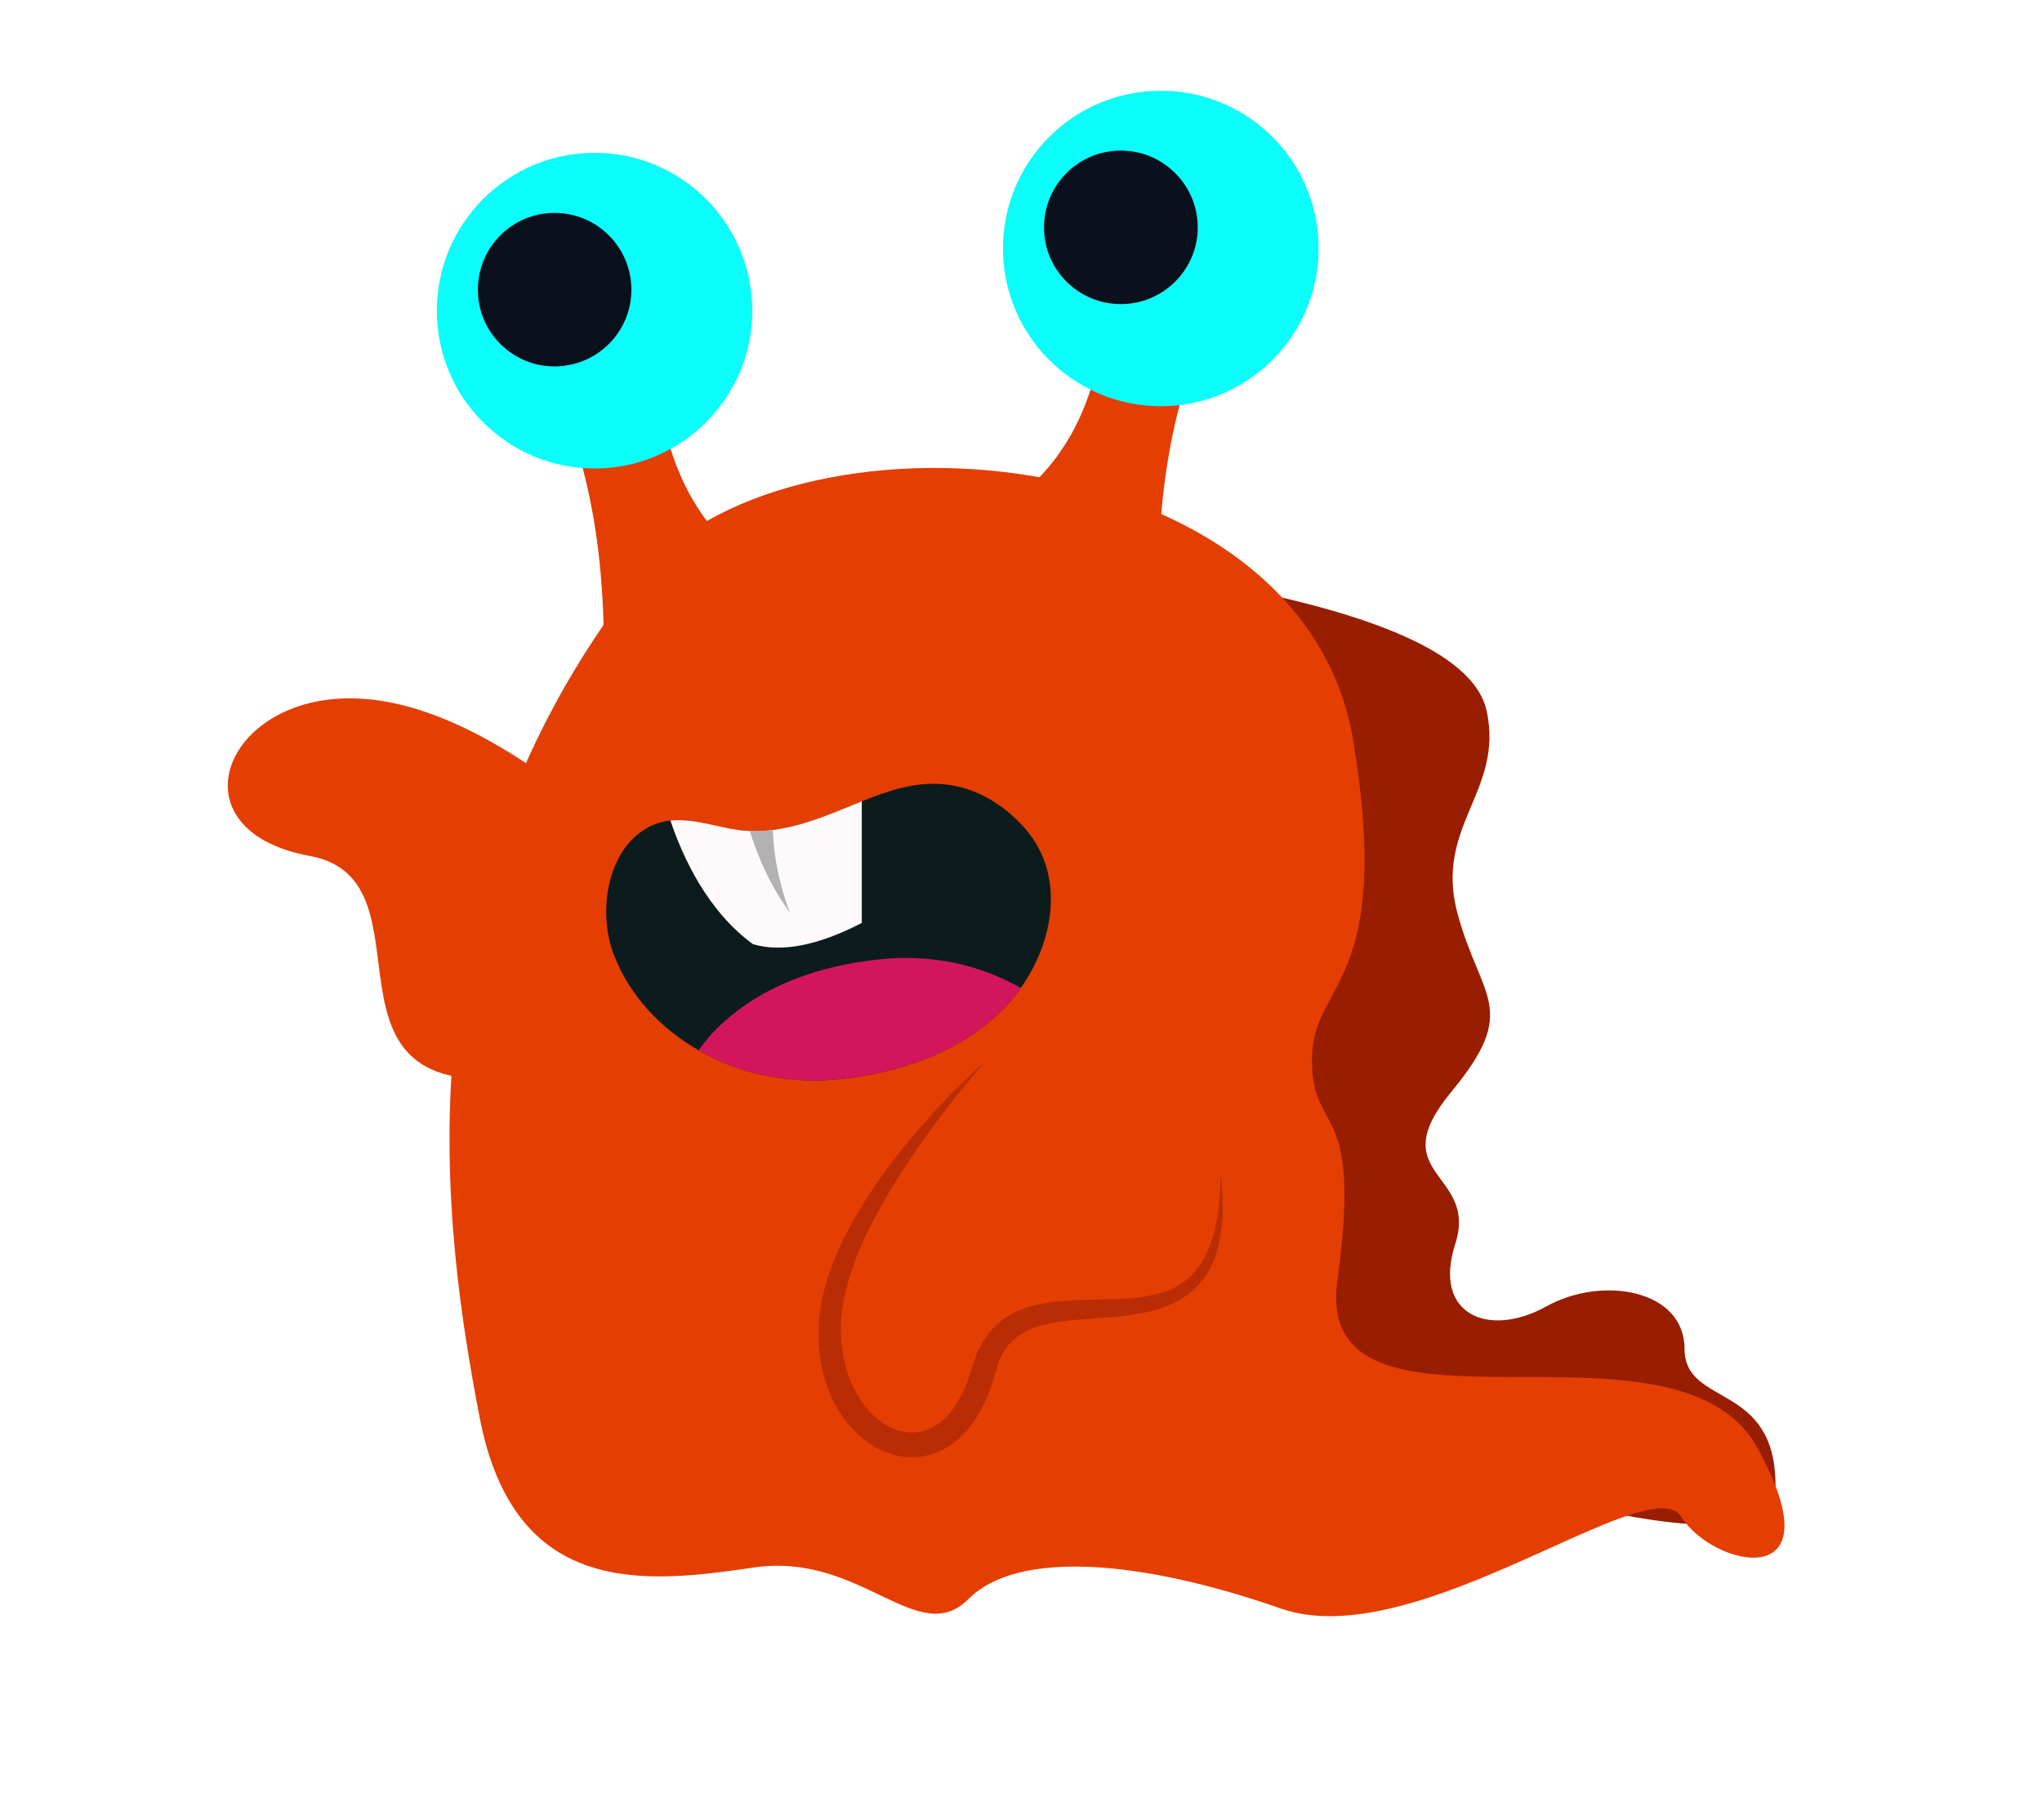
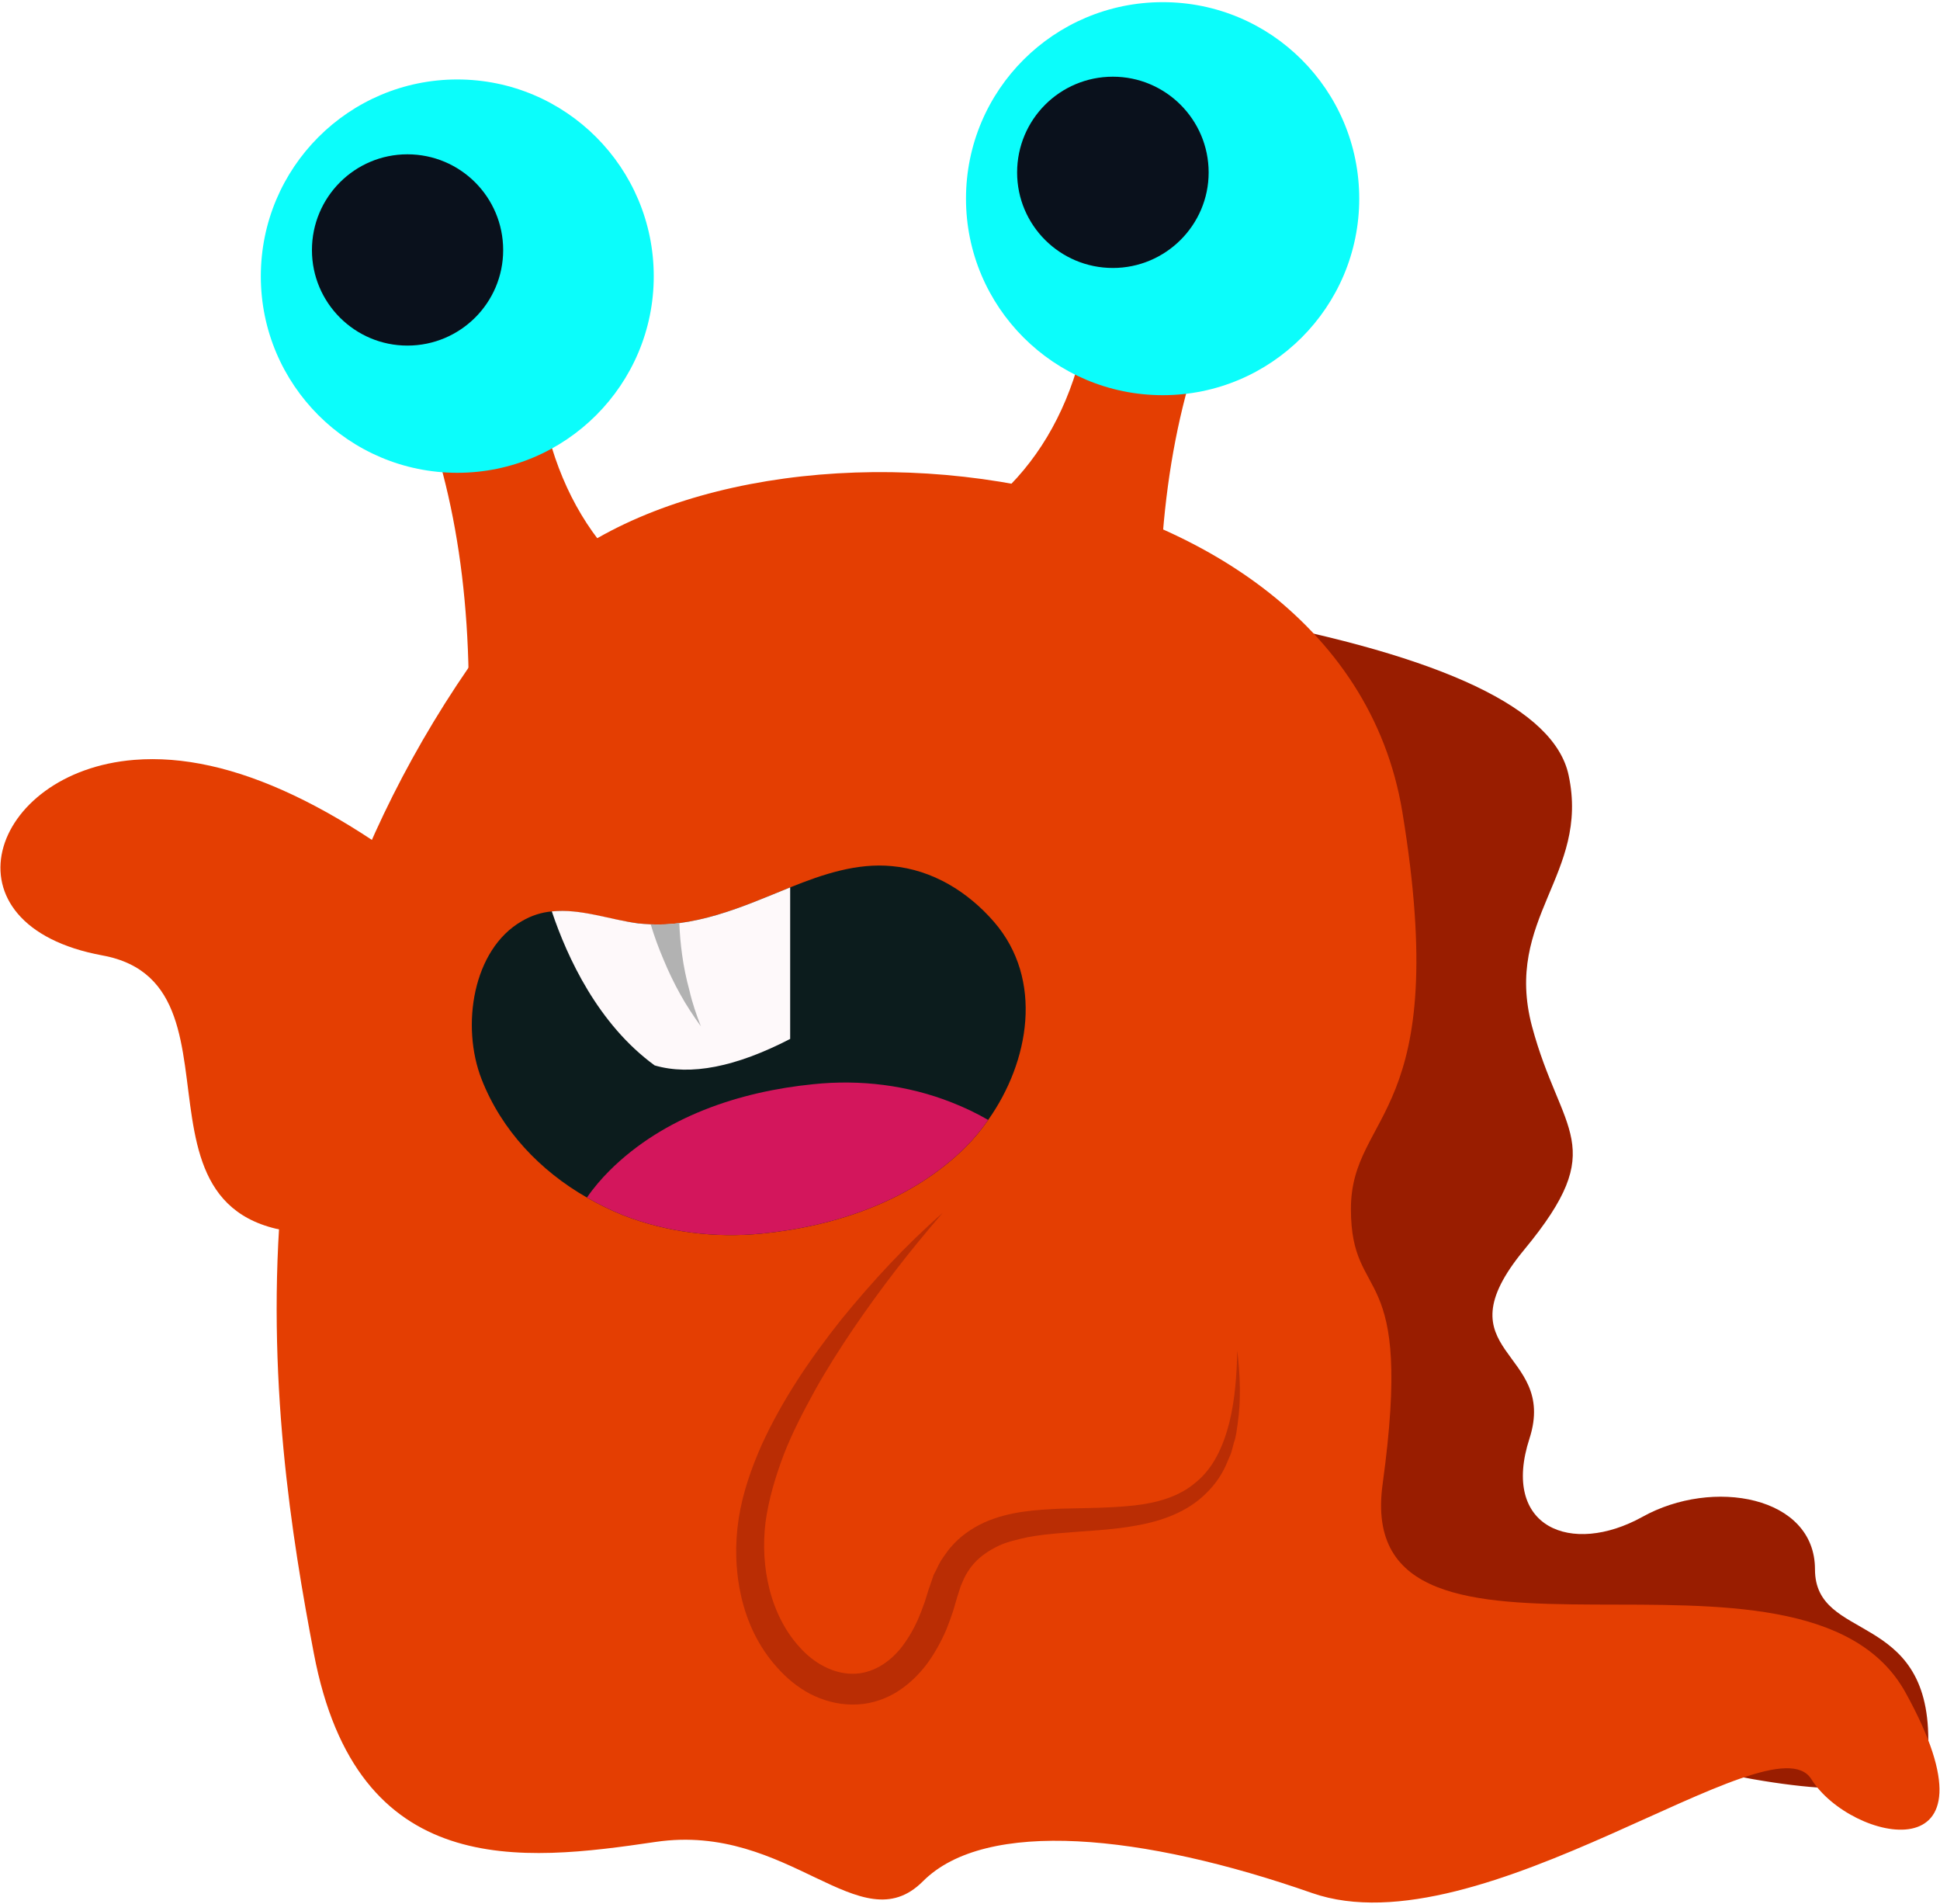
- <svg xmlns="http://www.w3.org/2000/svg" version="1.2" viewBox="0 0 826 736" width="826" height="736">
+ <svg xmlns="http://www.w3.org/2000/svg" version="1.2" viewBox="0 0 630 618" width="630" height="618">
  <style>
		.s0 { fill: #991d00 } 
		.s1 { fill: #e43e02 } 
		.s2 { fill: #ba2d04 } 
		.s3 { fill: #0c1c1d } 
		.s4 { fill: #d3165c } 
		.s5 { fill: #fef9fa } 
		.s6 { fill: #b2b2b2 } 
		.s7 { fill: #0bfdfb } 
		.s8 { fill: #0a111c } 
	</style>
  <g id="Object">
    <g id="&lt;Group&gt;">
      <g id="&lt;Group&gt;">
-         <path id="&lt;Path&gt;" class="s0" d="m494 236.6q100.6 18.8 107.4 51.1c6.9 32.3-21.2 46.4-11.9 81.5c9.4 35.1 25.6 38.5-2.5 72.5c-28.1 34 11 32.3 1.7 61.3c-9.4 28.9 13.6 38.2 36.6 25.5c22.9-12.8 56.1-6.8 56.1 17c0 23.8 36.9 13.1 36.8 55.5q-0.2 42.4-201-30q-40.8 0-40.8-5.9q0-6-6.8-119.2z" />
-         <path id="&lt;Path&gt;" class="s1" d="m257.4 234.7c59-75.5 269.6-58.9 290 64.9c16.4 99.6-16.7 97-16.7 128.9c0 31.9 20.5 15.3 10.3 89.3c-10.2 74.1 136.6 7.7 169.8 67.7c33.2 60-17.9 48.5-30.6 28.1c-12.8-20.5-107.3 56.1-162.1 37c-54.9-19.2-106-24.3-126.4-3.8c-20.4 20.4-43.4-19.2-86.8-12.8c-43.4 6.4-97 12.8-111-61.3c-14.1-74-34.8-212.1 63.5-338z" />
-         <path id="&lt;Path&gt;" class="s1" d="m484.5 141.3q-20 51.1-14.9 123.4l-90.2-46.8q57-18.7 66.3-80z" />
-         <path id="&lt;Path&gt;" class="s1" d="m267.1 163.1q9.3 61.3 66.3 80l-90.2 46.8q5.1-72.3-14.9-123.4z" />
-         <path id="&lt;Path&gt;" class="s2" d="m398.1 429.8c-10.4 12-20.1 24.5-29 37.6c-4.4 6.5-8.6 13.1-12.4 19.9c-3.8 6.9-7.4 13.8-10.2 21c-2.7 7.2-4.9 14.5-5.9 21.9c-0.9 7.3-0.5 14.8 1.3 21.8c1.8 7.1 5.1 13.7 9.8 18.8c4.6 5.2 10.9 8.6 17.1 8.6c6.1 0.1 12-3.4 16.2-8.9c2.1-2.8 3.9-5.9 5.3-9.2q1.1-2.6 2-5.2c0.6-1.8 1-3.4 1.8-5.6l1.1-3.2c0.5-1 1-2 1.5-3l0.8-1.5l1-1.5c0.7-0.9 1.3-1.9 2.1-2.8c3-3.6 6.9-6.3 11-8.2c8.3-3.7 16.9-4.1 24.9-4.5c8-0.2 15.9-0.2 23.5-1c7.5-0.8 14.9-2.8 20.4-7.6c5.7-4.6 8.9-11.8 10.8-19.3c1.9-7.6 2.4-15.5 2.6-23.4c0.9 7.8 1.3 15.9 0.1 23.9c-0.3 2-0.5 4.1-1.2 6l-0.8 3c-0.3 1-0.8 1.9-1.2 2.9c-1.5 3.9-3.9 7.5-7 10.5c-6.2 6.2-14.7 9.1-22.8 10.5c-8.1 1.5-16.2 1.7-24 2.4c-3.8 0.3-7.7 0.7-11.3 1.4c-3.6 0.8-7.2 1.6-10.2 3.2c-3.1 1.6-5.7 3.5-7.8 6.1c-0.5 0.6-0.9 1.3-1.4 2l-0.6 1l-0.6 1.2l-1 2.3l-0.8 2.5c-0.5 1.4-1.1 3.8-1.7 5.7q-1 3-2.2 6c-1.7 3.9-3.8 7.8-6.5 11.4c-2.7 3.5-6.1 6.8-10.2 9.2c-4.1 2.4-9 3.8-13.9 3.7c-4.9 0-9.6-1.4-13.7-3.5c-4.1-2.2-7.6-5.1-10.6-8.5c-6-6.6-9.8-14.7-11.7-23.1c-1.9-8.4-2.1-17-0.8-25.4c1.3-8.3 4.1-16.2 7.4-23.7c6.8-14.9 15.9-28.2 25.9-40.8c10.1-12.4 20.9-24.1 32.9-34.6z" />
-         <path id="&lt;Path&gt;" class="s1" d="m211.9 435.3c-91.2 12.5-33.3-79.3-86.6-89.1c-53.3-9.8-36.8-59.7 10.3-63.5q47-3.8 113.1 53.6" />
-         <path id="&lt;Path&gt;" class="s3" d="m412.9 399.6c-2.2 3.2-4.7 6.2-7.4 8.9c-17.5 17.3-42 25.6-66.1 28c-15.2 1.5-30.7-0.4-44.9-5.9q-6.2-2.5-11.9-5.8c-15.2-8.7-27.7-21.8-34.2-38.4c-6.8-17.4-2.8-42.2 13-51.3c3.2-1.9 6.5-2.9 9.8-3.2c9.3-0.9 18.9 2.8 28.1 3.9q2 0.3 4 0.3q4.7 0.2 9.3-0.4c8.4-1.1 16.5-3.8 24.4-6.9c3.8-1.5 7.7-3.1 11.6-4.7c10.7-4.3 21.7-8 33.1-6.9c13.1 1.2 24.6 8.3 33.1 18.1c16.2 18.7 11.5 45.4-1.9 64.3z" />
-         <path id="&lt;Path&gt;" class="s4" d="m412.9 399.6c-2.2 3.2-4.7 6.2-7.4 8.9c-17.5 17.3-42 25.6-66.1 28c-15.2 1.5-30.7-0.4-44.9-5.9q-6.2-2.5-11.9-5.8c2.2-3.2 4.7-6.1 7.4-8.8c17.5-17.4 42-25.6 66.1-28c15.2-1.6 30.7 0.3 44.9 5.9c4.1 1.6 8.1 3.5 11.9 5.7z" />
-         <path id="&lt;Path&gt;" class="s5" d="m348.6 324.1v49.2q-26.5 13.7-44 8.6c-18.4-13.4-28.4-35.1-33.4-50c9.3-1 18.9 2.7 28.1 3.9q2 0.2 4 0.3q4.7 0.2 9.3-0.4c8.4-1.1 16.5-3.8 24.4-6.9c3.8-1.5 7.7-3.1 11.6-4.7z" />
-         <path id="&lt;Path&gt;" class="s6" d="m319.6 369.2c-2.4-3.3-4.7-6.8-6.7-10.4q-3-5.4-5.4-11.2q-2.4-5.6-4.2-11.5q4.7 0.2 9.3-0.4q0.2 5.1 0.9 10.2q0.8 5.9 2.4 11.7c0.9 4 2.2 7.7 3.7 11.6z" />
-         <path id="&lt;Path&gt;" class="s7" d="m533.4 100.5c0 35.2-28.6 63.8-63.8 63.8c-35.3 0-63.9-28.6-63.9-63.8c0-35.3 28.6-63.8 63.9-63.8c35.2 0 63.8 28.5 63.8 63.8z" />
-         <path id="&lt;Path&gt;" class="s8" d="m484.5 92c0 17.1-14 31-31.1 31c-17.2 0-31.1-13.9-31.1-31c0-17.2 13.9-31.1 31.1-31.1c17.1 0 31.1 13.9 31.1 31.1z" />
-         <path id="&lt;Path&gt;" class="s7" d="m304.3 125.7c0 35.2-28.6 63.8-63.8 63.8c-35.2 0-63.8-28.6-63.8-63.8c0-35.3 28.6-63.9 63.8-63.9c35.2 0 63.8 28.6 63.8 63.9z" />
-         <path id="&lt;Path&gt;" class="s8" d="m255.4 117.2c0 17.1-13.9 31-31.1 31c-17.1 0-31-13.9-31-31c0-17.2 13.9-31.1 31-31.1c17.2 0 31.1 13.9 31.1 31.1z" />
+         <path id="&lt;Path&gt;" class="s0" d="m402 200.6q100.6 18.8 107.4 51.1c6.9 32.3-21.2 46.4-11.9 81.5c9.4 35.1 25.6 38.5-2.5 72.5c-28.1 34 11 32.3 1.7 61.3c-9.4 28.9 13.6 38.2 36.6 25.5c22.9-12.8 56.1-6.8 56.1 17c0 23.8 36.9 13.1 36.8 55.5q-0.2 42.4-201-30q-40.8 0-40.8-5.9q0-6-6.8-119.2z" />
+         <path id="&lt;Path&gt;" class="s1" d="m165.4 198.7c59-75.5 269.6-58.9 290 64.9c16.4 99.6-16.7 97-16.7 128.9c0 31.9 20.5 15.3 10.3 89.3c-10.2 74.1 136.6 7.7 169.8 67.7c33.2 60-17.9 48.5-30.6 28.1c-12.8-20.5-107.3 56.1-162.1 37c-54.9-19.2-106-24.3-126.4-3.8c-20.4 20.4-43.4-19.2-86.8-12.8c-43.4 6.4-97 12.8-111-61.3c-14.1-74-34.8-212.1 63.5-338z" />
+         <path id="&lt;Path&gt;" class="s1" d="m392.5 105.3q-20 51.1-14.9 123.4l-90.2-46.8q57-18.7 66.3-80z" />
+         <path id="&lt;Path&gt;" class="s1" d="m175.1 127.1q9.3 61.3 66.3 80l-90.2 46.8q5.1-72.3-14.9-123.4z" />
+         <path id="&lt;Path&gt;" class="s2" d="m306.1 393.8c-10.4 12-20.1 24.5-29 37.6c-4.4 6.5-8.6 13.1-12.4 19.9c-3.8 6.9-7.4 13.8-10.2 21c-2.7 7.2-4.9 14.5-5.9 21.9c-0.9 7.3-0.5 14.8 1.3 21.8c1.8 7.1 5.1 13.7 9.8 18.8c4.6 5.2 10.9 8.6 17.1 8.6c6.1 0.1 12-3.4 16.2-8.9c2.1-2.8 3.9-5.9 5.3-9.2q1.1-2.6 2-5.2c0.6-1.8 1-3.4 1.8-5.6l1.1-3.2q0.8-1.5 1.5-3l0.8-1.5l1-1.5c0.7-0.9 1.3-1.9 2.1-2.8c3-3.6 6.9-6.3 11-8.2c8.3-3.7 16.9-4.1 24.9-4.5c8-0.2 15.9-0.2 23.5-1c7.5-0.8 14.9-2.8 20.4-7.6c5.7-4.6 8.9-11.8 10.8-19.3c1.9-7.6 2.4-15.5 2.6-23.4c0.9 7.8 1.3 15.9 0.1 23.9c-0.3 2-0.5 4.1-1.2 6l-0.8 3c-0.3 1-0.8 1.9-1.2 2.9c-1.5 3.9-3.9 7.5-7 10.5c-6.2 6.2-14.7 9.1-22.8 10.5c-8.1 1.5-16.2 1.7-24 2.4c-3.8 0.3-7.7 0.7-11.3 1.4c-3.6 0.8-7.2 1.6-10.2 3.2c-3.1 1.6-5.7 3.5-7.8 6.1c-0.5 0.6-0.9 1.3-1.4 2l-0.6 1l-0.6 1.2l-1 2.3l-0.8 2.5c-0.5 1.4-1.1 3.8-1.7 5.7q-1 3-2.2 6c-1.7 3.9-3.8 7.8-6.5 11.4c-2.7 3.5-6.1 6.8-10.2 9.2c-4.1 2.4-9 3.8-13.9 3.7c-4.9 0-9.6-1.4-13.7-3.5c-4.1-2.2-7.6-5.1-10.6-8.5c-6-6.6-9.8-14.7-11.7-23.1c-1.9-8.4-2.1-17-0.8-25.4c1.3-8.3 4.1-16.2 7.4-23.7c6.8-14.9 15.9-28.2 25.9-40.8c10.1-12.4 20.9-24.1 32.9-34.6z" />
+         <path id="&lt;Path&gt;" class="s1" d="m119.9 399.3c-91.2 12.5-33.3-79.3-86.6-89.1c-53.3-9.8-36.8-59.7 10.3-63.5q47-3.8 113.1 53.6" />
+         <path id="&lt;Path&gt;" class="s3" d="m320.9 363.6c-2.2 3.2-4.7 6.2-7.4 8.9c-17.5 17.3-42 25.6-66.1 28c-15.2 1.5-30.7-0.4-44.9-5.9q-6.2-2.5-11.9-5.8c-15.2-8.7-27.7-21.8-34.2-38.4c-6.8-17.4-2.8-42.2 13-51.3c3.2-1.9 6.5-2.9 9.8-3.2c9.3-0.9 18.9 2.8 28.1 3.9q2 0.3 4 0.3q4.7 0.2 9.3-0.4c8.4-1.1 16.5-3.8 24.4-6.9c3.8-1.5 7.7-3.1 11.6-4.7c10.7-4.3 21.7-8 33.1-6.9c13.1 1.2 24.6 8.3 33.1 18.1c16.2 18.7 11.5 45.4-1.9 64.3z" />
+         <path id="&lt;Path&gt;" class="s4" d="m320.9 363.6c-2.2 3.2-4.7 6.2-7.4 8.9c-17.5 17.3-42 25.6-66.1 28c-15.2 1.5-30.7-0.4-44.9-5.9q-6.2-2.5-11.9-5.8c2.2-3.2 4.7-6.1 7.4-8.8c17.5-17.4 42-25.6 66.1-28c15.2-1.6 30.7 0.3 44.9 5.9c4.1 1.6 8.1 3.5 11.9 5.7z" />
+         <path id="&lt;Path&gt;" class="s5" d="m256.6 288.1v49.2q-26.5 13.7-44 8.6c-18.4-13.4-28.4-35.1-33.4-50c9.3-1 18.9 2.7 28.1 3.9q2 0.2 4 0.3q4.7 0.2 9.3-0.4c8.4-1.1 16.5-3.8 24.4-6.9c3.8-1.5 7.7-3.1 11.6-4.7z" />
+         <path id="&lt;Path&gt;" class="s6" d="m227.6 333.2c-2.4-3.3-4.7-6.8-6.7-10.4q-3-5.4-5.4-11.2q-2.4-5.6-4.2-11.5q4.7 0.2 9.3-0.4q0.2 5.1 0.9 10.2q0.8 5.9 2.4 11.7c0.9 4 2.2 7.7 3.7 11.6z" />
+         <path id="&lt;Path&gt;" class="s7" d="m441.4 64.5c0 35.2-28.6 63.8-63.8 63.8c-35.3 0-63.9-28.6-63.9-63.8c0-35.3 28.6-63.8 63.9-63.8c35.2 0 63.8 28.5 63.8 63.8z" />
+         <path id="&lt;Path&gt;" class="s8" d="m392.5 56c0 17.1-14 31-31.1 31c-17.2 0-31.1-13.9-31.1-31c0-17.2 13.9-31.1 31.1-31.1c17.1 0 31.1 13.9 31.1 31.1z" />
+         <path id="&lt;Path&gt;" class="s7" d="m212.3 89.7c0 35.2-28.6 63.8-63.8 63.8c-35.2 0-63.8-28.6-63.8-63.8c0-35.3 28.6-63.9 63.8-63.9c35.2 0 63.8 28.6 63.8 63.9z" />
+         <path id="&lt;Path&gt;" class="s8" d="m163.4 81.2c0 17.1-13.9 31-31.1 31c-17.1 0-31-13.9-31-31c0-17.2 13.9-31.1 31-31.1c17.2 0 31.1 13.9 31.1 31.1z" />
      </g>
    </g>
  </g>
</svg>
